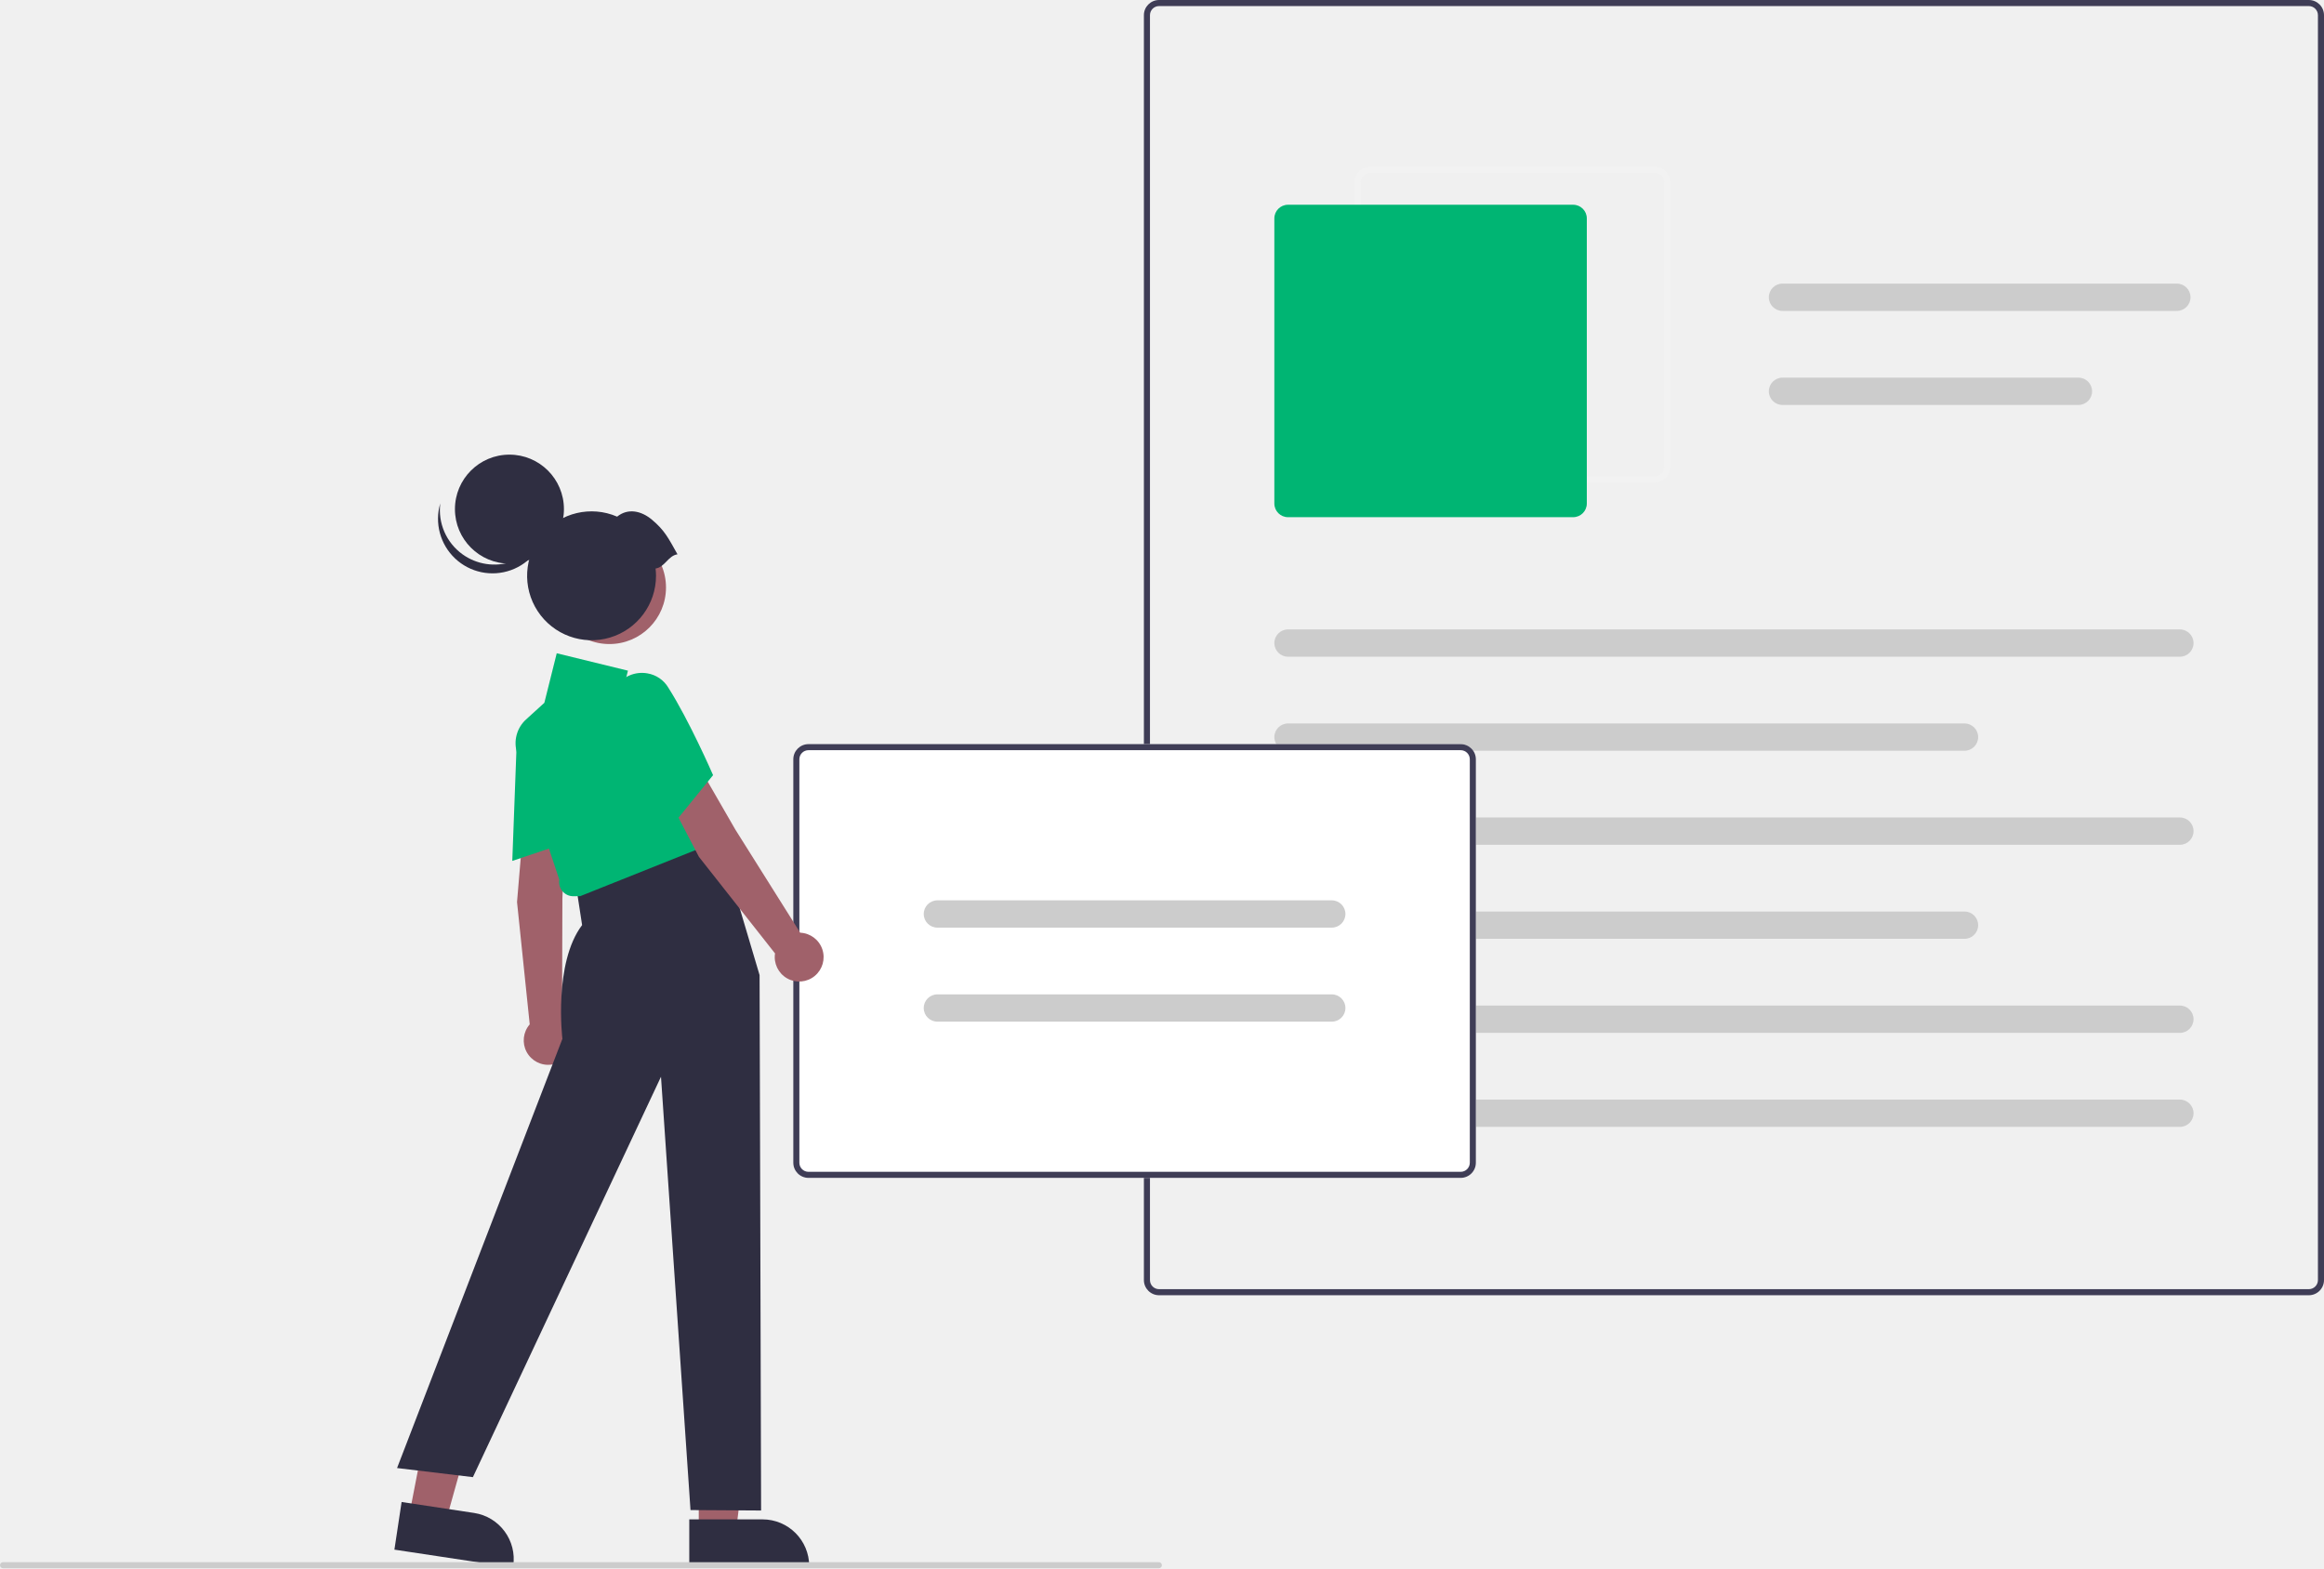
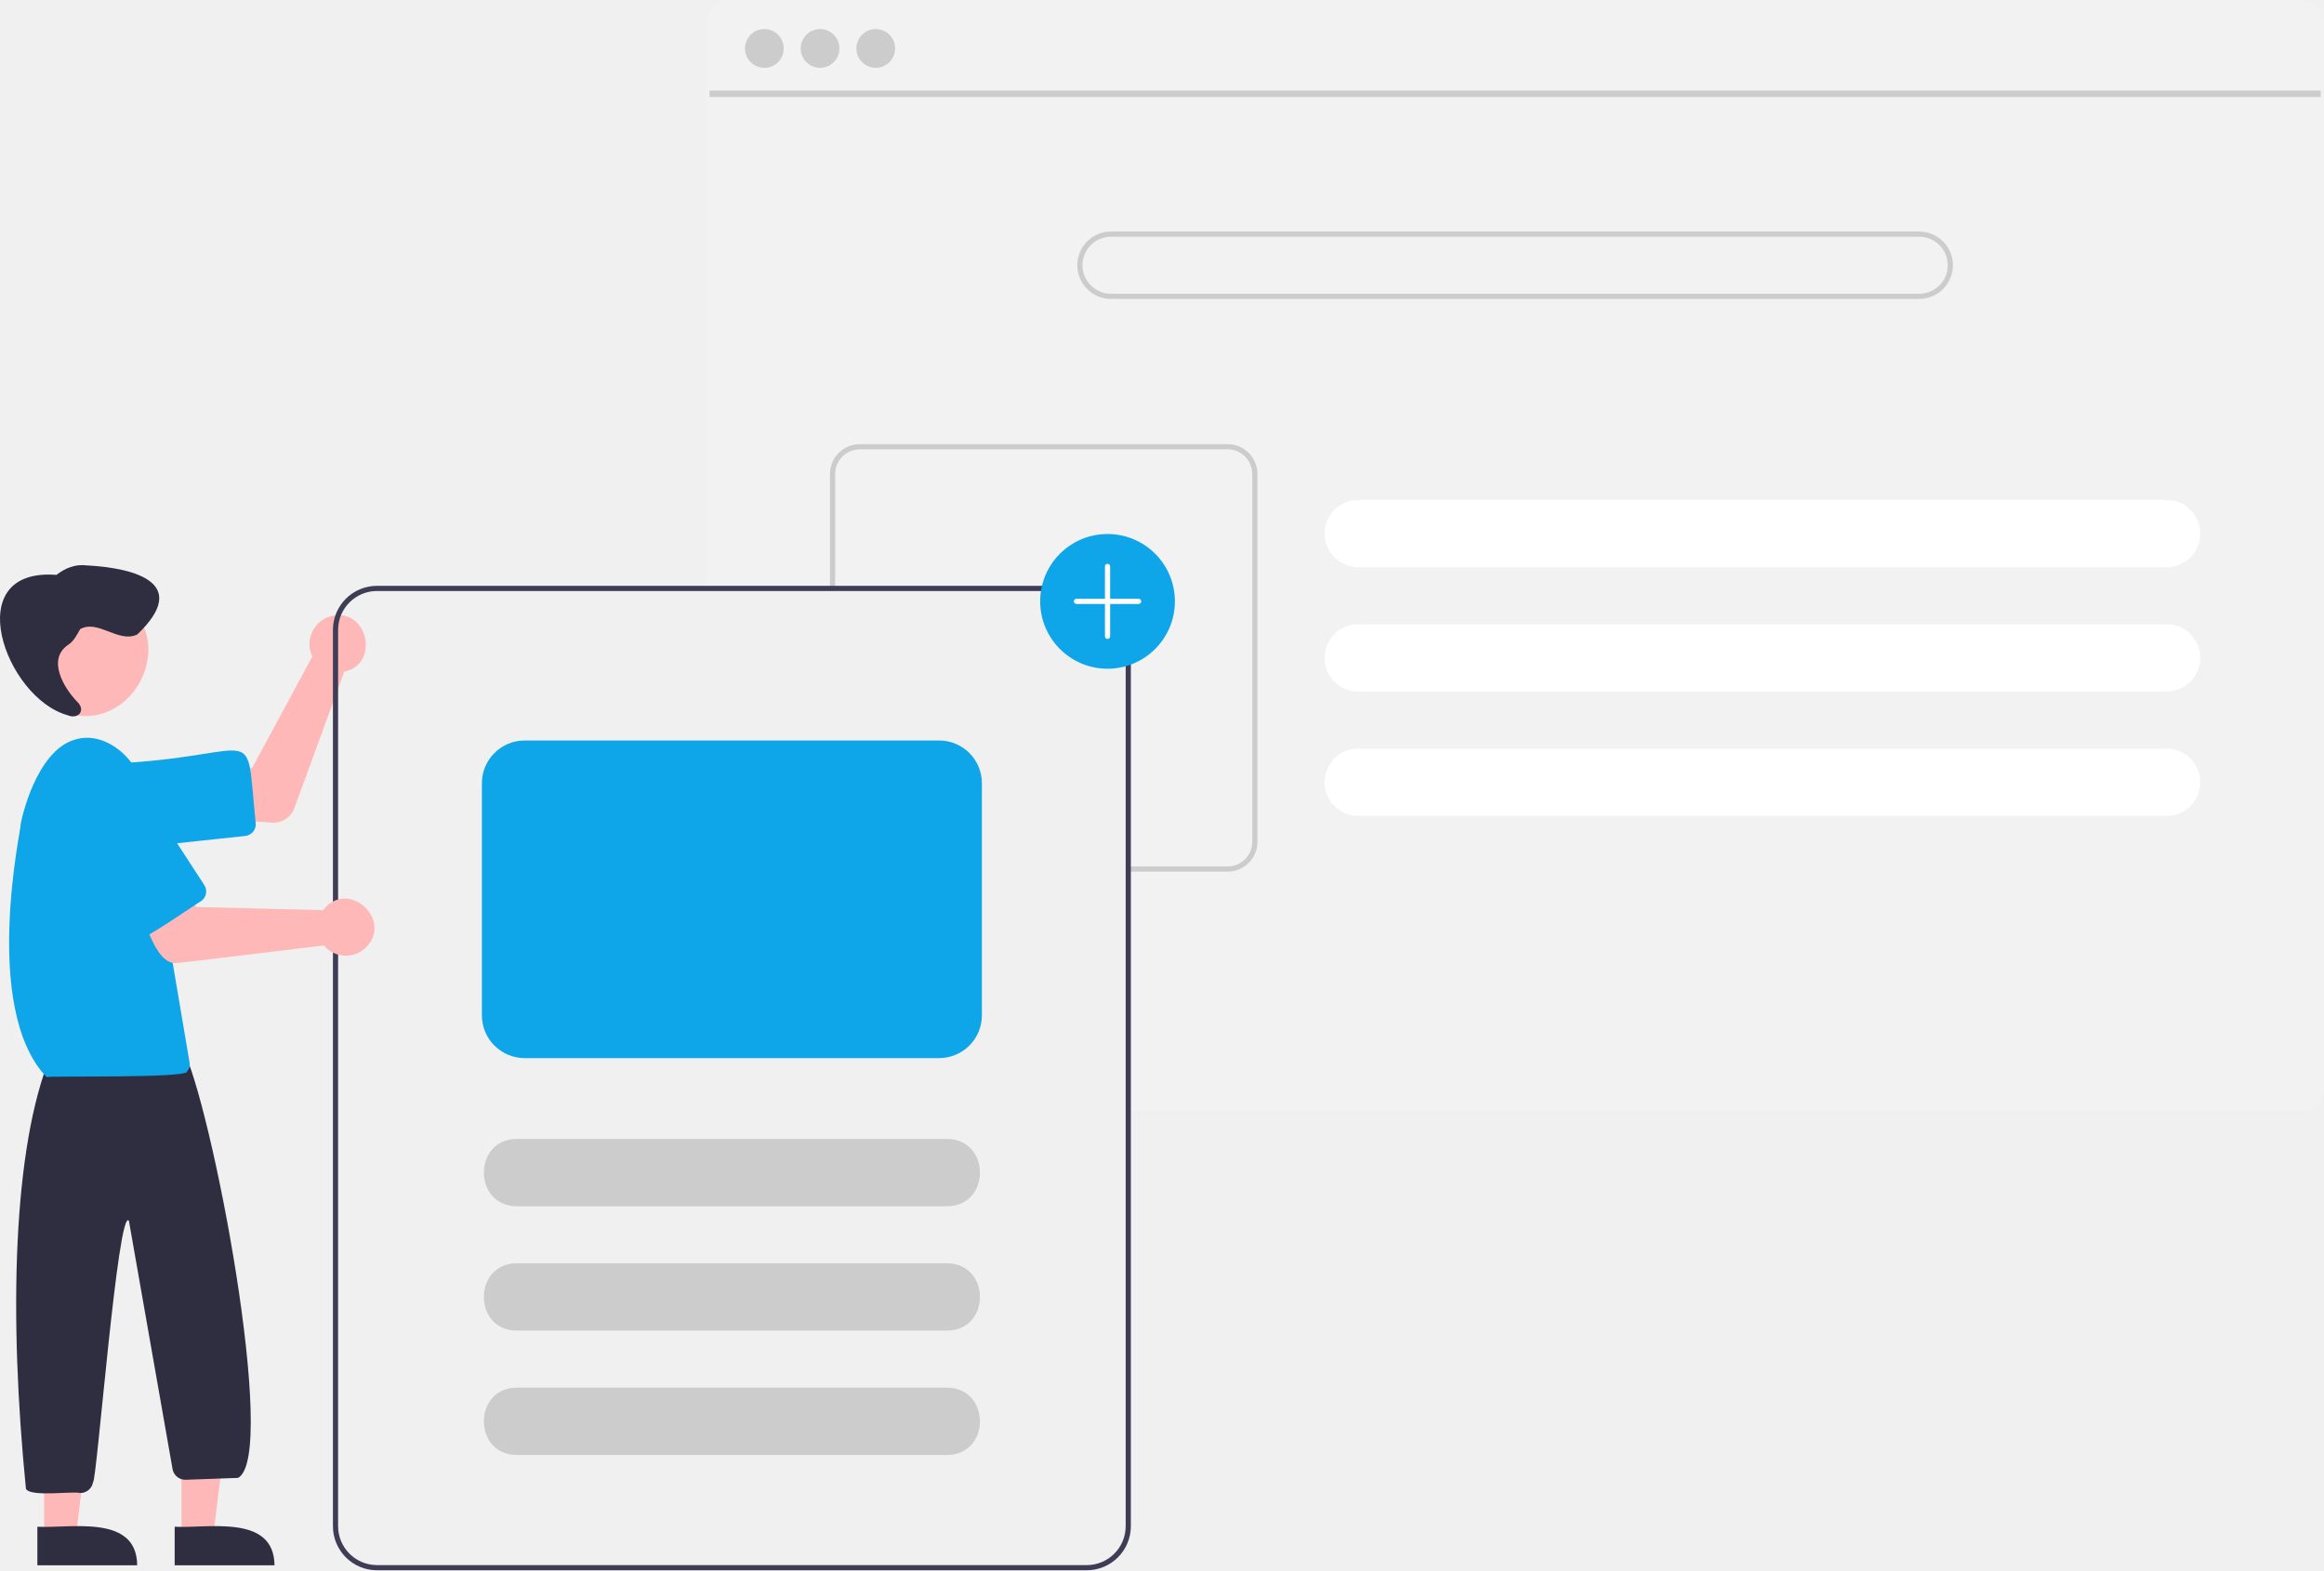
- <svg xmlns="http://www.w3.org/2000/svg" data-name="Layer 1" width="766.067" height="517" viewBox="0 0 766.067 517">
-   <path d="M978.033,618.5h-379a5.006,5.006,0,0,1-5-5v-417a5.006,5.006,0,0,1,5-5h379a5.006,5.006,0,0,1,5,5v417A5.006,5.006,0,0,1,978.033,618.5Zm-379-425a3.003,3.003,0,0,0-3,3v417a3.003,3.003,0,0,0,3,3h379a3.003,3.003,0,0,0,3-3v-417a3.003,3.003,0,0,0-3-3Z" transform="translate(-216.9665 -191.5)" fill="#3f3d56" />
-   <path d="M762.533,350.5h-94a5.006,5.006,0,0,1-5-5v-94a5.006,5.006,0,0,1,5-5h94a5.006,5.006,0,0,1,5,5v94A5.006,5.006,0,0,1,762.533,350.5Zm-94-102a3.003,3.003,0,0,0-3,3v94a3.003,3.003,0,0,0,3,3h94a3.003,3.003,0,0,0,3-3v-94a3.003,3.003,0,0,0-3-3Z" transform="translate(-216.9665 -191.5)" fill="#f2f2f2" />
-   <path d="M735.533,362h-94a4.505,4.505,0,0,1-4.5-4.5v-94a4.505,4.505,0,0,1,4.5-4.5h94a4.505,4.505,0,0,1,4.5,4.5v94A4.505,4.505,0,0,1,735.533,362Z" transform="translate(-216.9665 -191.5)" fill="#00b573" />
-   <path d="M935.533,408h-294a4.5,4.5,0,0,1,0-9h294a4.5,4.5,0,1,1,0,9Z" transform="translate(-216.9665 -191.5)" fill="#ccc" />
-   <path d="M864.533,439h-223a4.5,4.5,0,0,1,0-9h223a4.5,4.5,0,1,1,0,9Z" transform="translate(-216.9665 -191.5)" fill="#ccc" />
-   <path d="M934.533,294h-130a4.5,4.5,0,0,1,0-9h130a4.5,4.5,0,1,1,0,9Z" transform="translate(-216.9665 -191.5)" fill="#ccc" />
-   <path d="M902.09,325h-97.556a4.5,4.5,0,0,1,0-9h97.556a4.5,4.5,0,0,1,0,9Z" transform="translate(-216.9665 -191.5)" fill="#ccc" />
-   <path d="M935.533,470h-294a4.5,4.5,0,0,1,0-9h294a4.5,4.5,0,1,1,0,9Z" transform="translate(-216.9665 -191.5)" fill="#ccc" />
-   <path d="M864.533,501h-223a4.5,4.5,0,0,1,0-9h223a4.5,4.5,0,1,1,0,9Z" transform="translate(-216.9665 -191.5)" fill="#ccc" />
-   <path d="M935.533,532h-294a4.5,4.5,0,0,1,0-9h294a4.5,4.5,0,1,1,0,9Z" transform="translate(-216.9665 -191.5)" fill="#ccc" />
-   <path d="M935.533,563h-294a4.5,4.5,0,0,1,0-9h294a4.5,4.5,0,1,1,0,9Z" transform="translate(-216.9665 -191.5)" fill="#ccc" />
-   <path d="M698.463,579.811h-215a5.006,5.006,0,0,1-5-5v-133a5.006,5.006,0,0,1,5-5h215a5.006,5.006,0,0,1,5,5v133A5.006,5.006,0,0,1,698.463,579.811Z" transform="translate(-216.9665 -191.5)" fill="#fff" />
-   <path d="M698.463,579.811h-215a5.006,5.006,0,0,1-5-5v-133a5.006,5.006,0,0,1,5-5h215a5.006,5.006,0,0,1,5,5v133A5.006,5.006,0,0,1,698.463,579.811Zm-215-141a3.003,3.003,0,0,0-3,3v133a3.003,3.003,0,0,0,3,3h215a3.003,3.003,0,0,0,3-3v-133a3.003,3.003,0,0,0-3-3Z" transform="translate(-216.9665 -191.5)" fill="#3f3d56" />
-   <path d="M655.963,497.311h-130a4.5,4.5,0,0,1,0-9h130a4.5,4.5,0,0,1,0,9Z" transform="translate(-216.9665 -191.5)" fill="#ccc" />
-   <path d="M655.963,528.311h-130a4.5,4.5,0,0,1,0-9h130a4.5,4.5,0,0,1,0,9Z" transform="translate(-216.9665 -191.5)" fill="#ccc" />
-   <polygon points="230.335 504.891 242.595 504.891 248.427 457.603 230.333 457.604 230.335 504.891" fill="#a0616a" />
-   <path d="M444.174,692.389l24.144-.001h.001a15.387,15.387,0,0,1,15.386,15.386v.5l-39.531.001Z" transform="translate(-216.9665 -191.5)" fill="#2f2e41" />
-   <polygon points="134.876 499.584 146.998 501.416 159.834 455.532 143.943 452.828 134.876 499.584" fill="#a0616a" />
-   <path d="M349.349,686.659l23.873,3.608.001 0a15.387,15.387,0,0,1,12.914,17.513l-.075.494-39.087-5.908Z" transform="translate(-216.9665 -191.5)" fill="#2f2e41" />
-   <path d="M389.643,462.043l13.612,3.567-.906,22.069-.112,40.182a8.053,8.053,0,1,1-10.657,1.339l-4.183-40.329Z" transform="translate(-216.9665 -191.5)" fill="#a0616a" />
-   <path d="M387.273,436.765a11.112,11.112,0,0,1,6.869-9.882,10.389,10.389,0,0,1,11.245,1.809,9.905,9.905,0,0,1,3.302,7.66c.036,12.929-2.883,31.773-2.912,31.962l-.047.3-19.897,6.7Z" transform="translate(-216.9665 -191.5)" fill="#00b573" />
-   <path d="M422.85,473.465l30.433-7.878,14.067,47.378.5,176.5-23.272-.146-9.728-142.854-62,132-25-3,54.5-141.5s-3-25,6.5-37.5l-2-13Z" transform="translate(-216.9665 -191.5)" fill="#2f2e41" />
-   <path d="M402.329,485.252a4.663,4.663,0,0,1-.995-3.751l-13.881-41.645a10.595,10.595,0,0,1,2.922-11.183l6.026-5.478,4.084-16.335,23.471,5.737-1.934,7.735,10.623-1.931,22.374,49.832-46.768,18.693-2.303.036A4.662,4.662,0,0,1,402.329,485.252Z" transform="translate(-216.9665 -191.5)" fill="#00b573" />
-   <path d="M434.907,450.091l13.411-4.262,11.031,19.136L480.733,498.984a8.053,8.053,0,1,1-8.291,6.828l-25.092-31.848Z" transform="translate(-216.9665 -191.5)" fill="#a0616a" />
-   <path d="M419.392,429.992a11.111,11.111,0,0,1,.523-12.022,10.394,10.394,0,0,1,10.471-4.482,9.905,9.905,0,0,1,6.885,4.709c6.941,10.907,14.547,28.395,14.623,28.569l.121.278L438.781,463.342Z" transform="translate(-216.9665 -191.5)" fill="#00b573" />
-   <circle cx="200.884" cy="193.673" r="18.649" fill="#a0616a" />
-   <circle cx="167.928" cy="167.843" r="17.964" fill="#2f2e41" />
-   <path d="M369.4,374.218a17.965,17.965,0,0,0,27.741-9.432,17.965,17.965,0,1,1-35.042-7.367A17.958,17.958,0,0,0,369.4,374.218Z" transform="translate(-216.9665 -191.5)" fill="#2f2e41" />
-   <path d="M440.292,374.238c-3.136-5.614-4.336-7.96-8.379-11.374-3.576-3.019-7.974-3.906-11.521-1.045A21.245,21.245,0,1,0,433.21,381.32a21.421,21.421,0,0,0-.145-2.402C436.149,378.485,437.209,374.671,440.292,374.238Z" transform="translate(-216.9665 -191.5)" fill="#2f2e41" />
-   <path d="M598.967,708.5h-381a1,1,0,0,1,0-2h381a1,1,0,0,1,0,2Z" transform="translate(-216.9665 -191.5)" fill="#ccc" />
+ <svg xmlns="http://www.w3.org/2000/svg" data-name="Layer 1" width="897.059" height="606.13" viewBox="0 0 897.059 606.13">
+   <path d="M1039.799,146.935h-607a8.727,8.727,0,0,0-8.72,8.72v219.41h146.9a15.018,15.018,0,0,1,15,15v185.63h453.82a8.712,8.712,0,0,0,6.63-3.06,2.044,2.044,0,0,0,.19-.24,8.166,8.166,0,0,0,1.25-2.11,8.507,8.507,0,0,0,.66-3.31V155.655A8.73,8.73,0,0,0,1039.799,146.935Z" transform="translate(-151.4706 -146.935)" fill="#f2f2f2" />
+   <rect x="273.85" y="34.951" width="621.957" height="2.493" fill="#ccc" />
+   <circle cx="295.039" cy="18.698" r="7.478" fill="#ccc" />
+   <circle cx="316.539" cy="18.698" r="7.478" fill="#ccc" />
+   <circle cx="338.04" cy="18.698" r="7.478" fill="#ccc" />
+   <path d="M892.299,236.315h-312a13,13,0,0,0,0,26h312a13,13,0,0,0,0-26Zm0,24h-312a11,11,0,0,1,0-22h312a11,11,0,0,1,0,22Z" transform="translate(-151.4706 -146.935)" fill="#ccc" />
+   <path d="M987.77,339.885h-312a13,13,0,0,0,0,26h312a13,13,0,0,0,0-26Z" transform="translate(-151.4706 -146.935)" fill="#fff" />
+   <path d="M987.77,387.885h-312a13,13,0,0,0,0,26h312a13,13,0,0,0,0-26Z" transform="translate(-151.4706 -146.935)" fill="#fff" />
+   <path d="M987.77,435.885h-312a13,13,0,0,0,0,26h312a13,13,0,0,0,0-26Z" transform="translate(-151.4706 -146.935)" fill="#fff" />
+   <path d="M625.35,318.385h-142.02a11.504,11.504,0,0,0-11.49,11.49v45.19h2v-45.19a9.505,9.505,0,0,1,9.49-9.49h142.02a9.498,9.498,0,0,1,9.49,9.49v142.02a9.498,9.498,0,0,1-9.49,9.49H585.98v2h39.37a11.497,11.497,0,0,0,11.49-11.49V329.875A11.497,11.497,0,0,0,625.35,318.385Z" transform="translate(-151.4706 -146.935)" fill="#ccc" />
+   <path d="M257.094,464.503c-.502.02-21.91-1.464-22.457-1.482l1.923-19.197,12.193-.367,23.3-43.155c-3.232-6.162.745-14.338,7.6-15.599,13.814-3.14,18.559,18.593,4.703,21.485l-19.272,52.733A8.55,8.55,0,0,1,257.094,464.503Z" transform="translate(-151.4706 -146.935)" fill="#ffb8b8" />
+   <path d="M200.655,474.39c-20.372.05-22.16-30.738-1.743-32.907,53.988-3.262,47.156-16.822,51.256,23.175a4.505,4.505,0,0,1-3.995,4.954l-43.75,4.684A16.635,16.635,0,0,1,200.655,474.39Z" transform="translate(-151.4706 -146.935)" fill="#0ea5e9" />
+   <path d="M196.006,377.05c28.065,15.97,5.025,58.106-23.563,43.102C144.379,404.182,167.419,362.046,196.006,377.05Z" transform="translate(-151.4706 -146.935)" fill="#ffb8b8" />
+   <polygon points="70.049 592.823 82.308 592.822 88.141 545.534 70.047 545.535 70.049 592.823" fill="#ffb8b8" />
+   <path d="M218.893,751.142l38.531-.002c-.147-19.881-25.918-14.152-38.531-14.885Z" transform="translate(-151.4706 -146.935)" fill="#2f2e41" />
+   <polygon points="17.049 592.823 29.308 592.822 35.141 545.534 17.047 545.535 17.049 592.823" fill="#ffb8b8" />
+   <path d="M165.893,751.142l38.531-.002c-.147-19.881-25.918-14.152-38.531-14.885Z" transform="translate(-151.4706 -146.935)" fill="#2f2e41" />
+   <path d="M182.452,723.243c-2.963-.813-19.064,1.646-20.964-1.582-6.636-66.511-5.161-131.603,9.57-167.37l50.648-3.101c11.326,20.675,37.36,157.875,21.656,166.216l-20.194.72a5.018,5.018,0,0,1-5.039-3.826l-16.895-96.117c-4.207-5.881-12.477,101.224-13.843,100.824A4.978,4.978,0,0,1,182.452,723.243Z" transform="translate(-151.4706 -146.935)" fill="#2f2e41" />
+   <path d="M169.45,562.698c-25.572-26.753-9.26-98.479-10.086-96.953.07-1.757,5.862-28.816,20.844-33.257,11.887-3.923,25.043,7.812,26.666,19.681l17.806,105.153a3.698,3.698,0,0,1-1.014,3.18C224.542,563.228,170.701,562.152,169.45,562.698Z" transform="translate(-151.4706 -146.935)" fill="#0ea5e9" />
+   <path d="M177.749,395.868c2.246-1.42,3.353-3.854,4.66-6.073,6.885-3.924,14.801,5.569,22.083,2.026,20.593-19.769-.574-25.601-19.54-26.644-4.48-.552-8.292,1.037-11.679,3.662-37.886-2.893-19.716,47.483,4.194,54.136,4.222,1.849,7.388-1.893,3.666-5.295C175.981,412.281,169.6,401.411,177.749,395.868Z" transform="translate(-151.4706 -146.935)" fill="#2f2e41" />
+   <path d="M570.98,373.065h-274a17.024,17.024,0,0,0-17,17v346a17.024,17.024,0,0,0,17,17h274a17.024,17.024,0,0,0,17-17v-346A17.024,17.024,0,0,0,570.98,373.065Zm15,363a15.018,15.018,0,0,1-15,15h-274a15.018,15.018,0,0,1-15-15v-346a15.018,15.018,0,0,1,15-15h274a15.018,15.018,0,0,1,15,15Z" transform="translate(-151.4706 -146.935)" fill="#3f3d56" />
+   <path d="M219.777,518.663c-9.031,1.023-12.995-19.992-16.448-25.347l17.985-6.983,5.852,10.703,49.028,1.219a10.678,10.678,0,0,1,.952-1.12h0c9.723-10.181,25.557,5.073,15.871,15.232a11.036,11.036,0,0,1-16.497-.477C275.31,511.976,220.961,518.695,219.777,518.663Z" transform="translate(-151.4706 -146.935)" fill="#ffb8b8" />
+   <path d="M206.458,508.631c-3.007,2.897-26.091-37.773-27.777-38.923-11.664-18.13,15.796-36.03,27.661-17.998l23.997,36.879a4.505,4.505,0,0,1-1.317,6.226C227.928,495.327,207.23,509.733,206.458,508.631Z" transform="translate(-151.4706 -146.935)" fill="#0ea5e9" />
+   <path d="M516.98,612.565h-166c-16.957-.082-17.027-25.912.001-26l165.999,0C533.925,586.644,534.017,612.476,516.98,612.565Z" transform="translate(-151.4706 -146.935)" fill="#ccc" />
+   <path d="M516.98,660.565h-166c-16.957-.082-17.027-25.912.001-26l165.999,0C533.925,634.644,534.017,660.476,516.98,660.565Z" transform="translate(-151.4706 -146.935)" fill="#ccc" />
+   <path d="M516.98,708.565h-166c-16.957-.082-17.027-25.912.001-26l165.999,0C533.925,682.644,534.017,708.476,516.98,708.565Z" transform="translate(-151.4706 -146.935)" fill="#ccc" />
+   <path d="M578.98,405.065a26,26,0,1,1,26-26A26.029,26.029,0,0,1,578.98,405.065Z" transform="translate(-151.4706 -146.935)" fill="#0ea5e9" />
+   <path d="M590.98,378.065h-11v-12.5a1,1,0,0,0-2,0v12.5h-11a1,1,0,0,0,0,2h11v12.5a1,1,0,1,0,2,0v-12.5h11a1,1,0,0,0,0-2Z" transform="translate(-151.4706 -146.935)" fill="#fff" />
+   <path d="M513.98,555.365h-160a16.519,16.519,0,0,1-16.5-16.5V449.265a16.519,16.519,0,0,1,16.5-16.5h160a16.519,16.519,0,0,1,16.5,16.5v89.6A16.519,16.519,0,0,1,513.98,555.365Z" transform="translate(-151.4706 -146.935)" fill="#0ea5e9" />
</svg>
